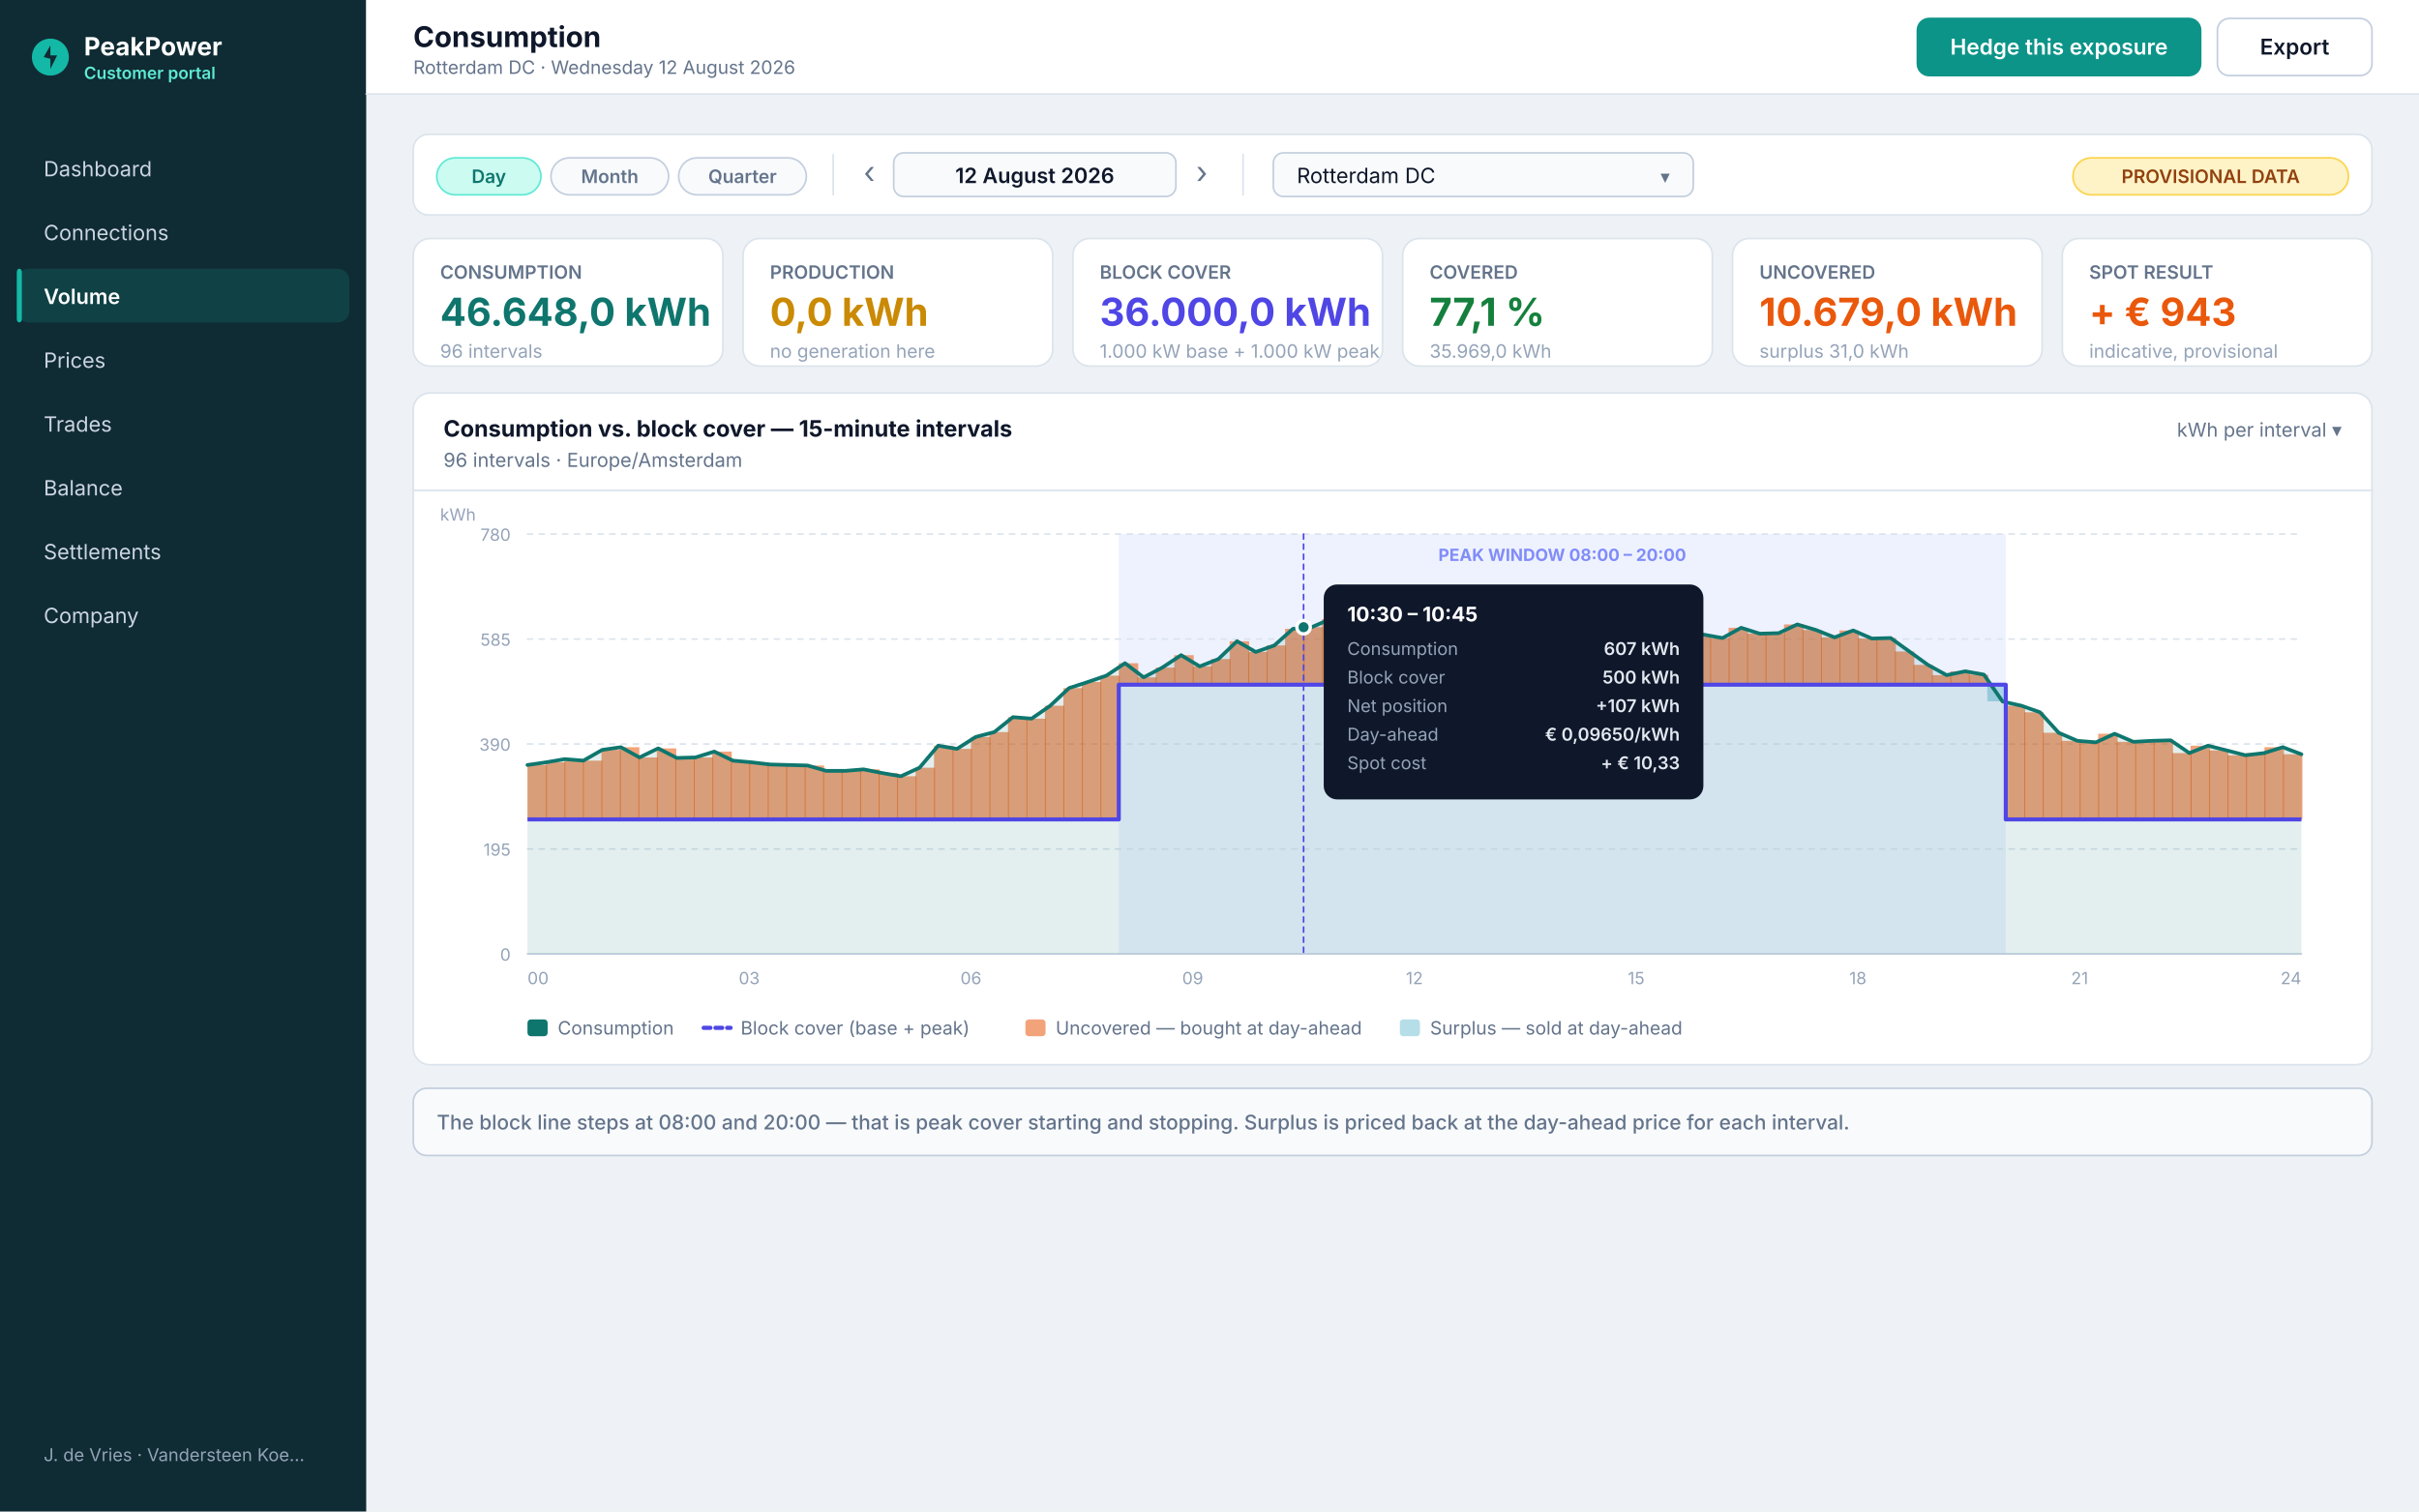
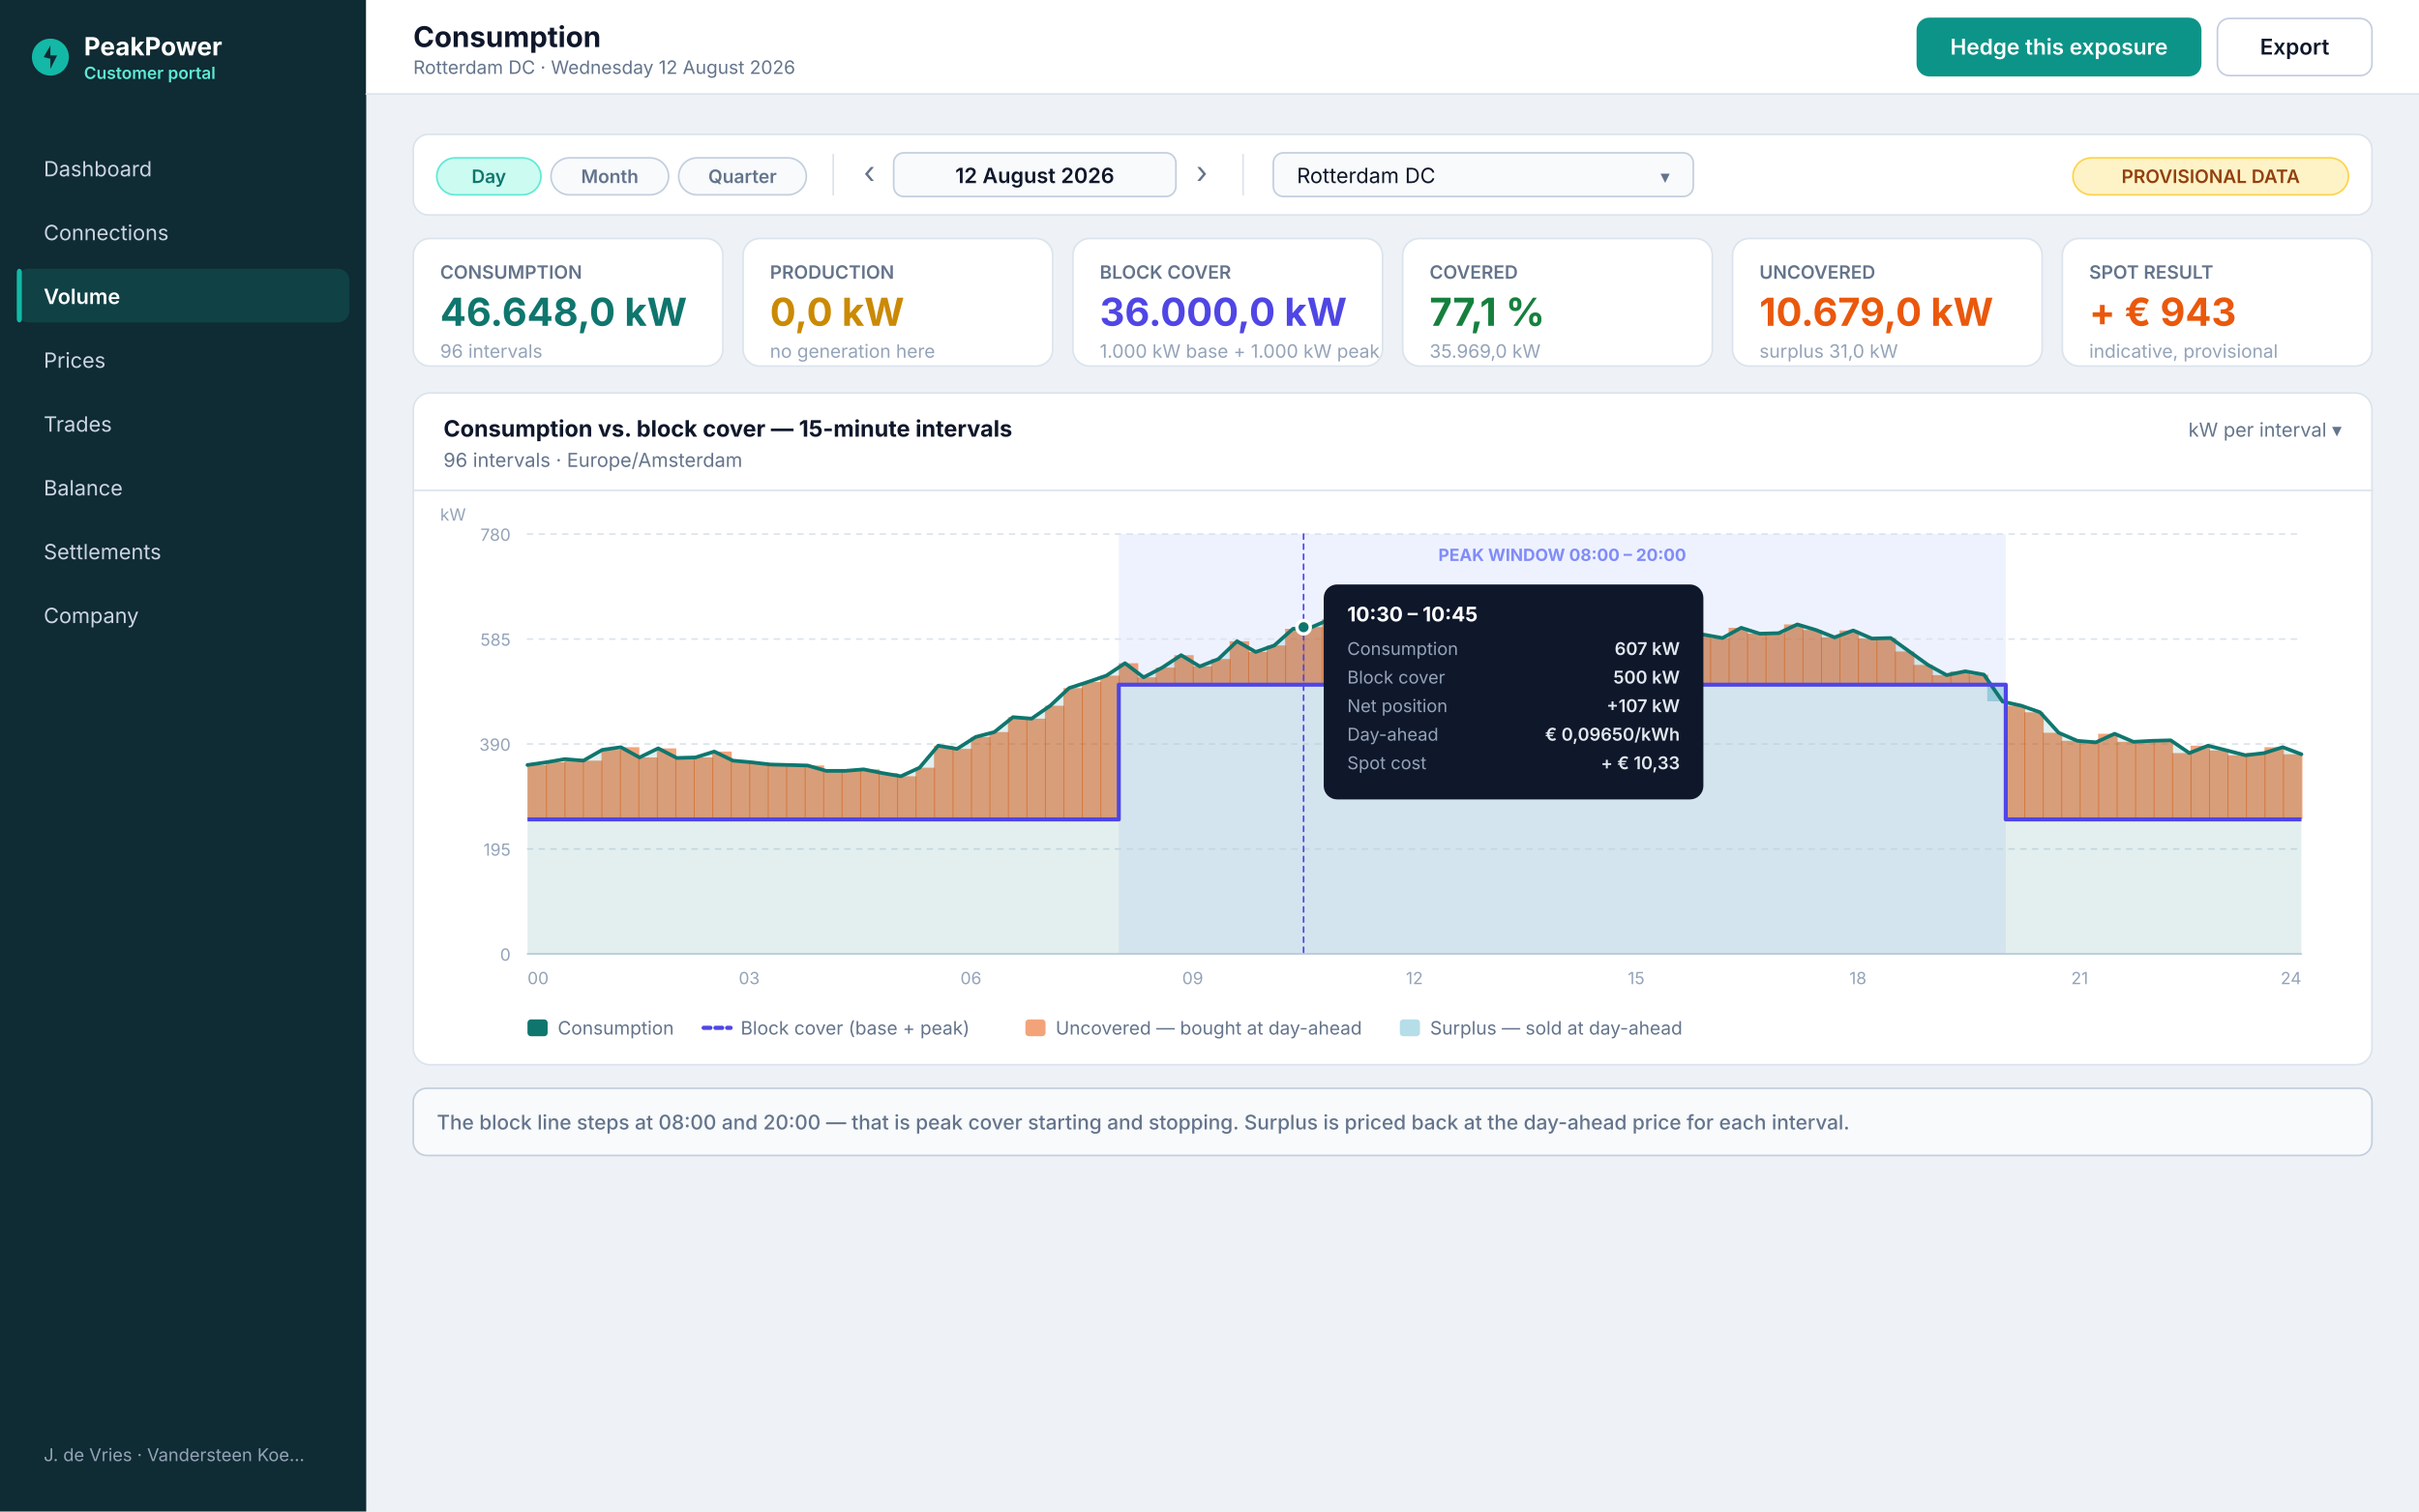
<svg xmlns="http://www.w3.org/2000/svg" viewBox="0 0 1440 900" width="1440" height="900" role="img" aria-label="Customer portal — day chart with block overlay">
  <rect x="0" y="0" width="1440" height="900" rx="0" fill="#eef2f6" stroke="none" />
  <rect x="0" y="0" width="218" height="900" rx="0" fill="#0f2b33" stroke="none" />
  <g>
    <circle cx="30" cy="34" r="11" fill="#14b8a6" stroke="none" stroke-width="1" />
    <path d="M 26 34 L 30 27 L 30 33 L 34 33 L 30 41 L 30 35 Z" fill="#0f2b33" stroke="none" stroke-width="2" stroke-linejoin="round" stroke-linecap="round" />
  </g>
  <text x="50" y="33" font-family="Inter, 'Segoe UI', -apple-system, BlinkMacSystemFont, 'Helvetica Neue', Arial, sans-serif" font-size="15" fill="#ffffff" font-weight="700" text-anchor="start">PeakPower</text>
  <text x="50" y="47" font-family="Inter, 'Segoe UI', -apple-system, BlinkMacSystemFont, 'Helvetica Neue', Arial, sans-serif" font-size="10" fill="#5eead4" font-weight="600" text-anchor="start">Customer portal</text>
  <text x="26" y="105" font-family="Inter, 'Segoe UI', -apple-system, BlinkMacSystemFont, 'Helvetica Neue', Arial, sans-serif" font-size="12.5" fill="#cbd5e1" font-weight="400" text-anchor="start">Dashboard</text>
  <text x="26" y="143" font-family="Inter, 'Segoe UI', -apple-system, BlinkMacSystemFont, 'Helvetica Neue', Arial, sans-serif" font-size="12.5" fill="#cbd5e1" font-weight="400" text-anchor="start">Connections</text>
  <rect x="10" y="160" width="198" height="32" rx="7" fill="rgba(20,184,166,0.16)" stroke="none" />
  <rect x="10" y="160" width="3" height="32" rx="2" fill="#14b8a6" stroke="none" />
  <text x="26" y="181" font-family="Inter, 'Segoe UI', -apple-system, BlinkMacSystemFont, 'Helvetica Neue', Arial, sans-serif" font-size="12.5" fill="#ffffff" font-weight="600" text-anchor="start">Volume</text>
  <text x="26" y="219" font-family="Inter, 'Segoe UI', -apple-system, BlinkMacSystemFont, 'Helvetica Neue', Arial, sans-serif" font-size="12.5" fill="#cbd5e1" font-weight="400" text-anchor="start">Prices</text>
  <text x="26" y="257" font-family="Inter, 'Segoe UI', -apple-system, BlinkMacSystemFont, 'Helvetica Neue', Arial, sans-serif" font-size="12.5" fill="#cbd5e1" font-weight="400" text-anchor="start">Trades</text>
  <text x="26" y="295" font-family="Inter, 'Segoe UI', -apple-system, BlinkMacSystemFont, 'Helvetica Neue', Arial, sans-serif" font-size="12.5" fill="#cbd5e1" font-weight="400" text-anchor="start">Balance</text>
  <text x="26" y="333" font-family="Inter, 'Segoe UI', -apple-system, BlinkMacSystemFont, 'Helvetica Neue', Arial, sans-serif" font-size="12.5" fill="#cbd5e1" font-weight="400" text-anchor="start">Settlements</text>
  <text x="26" y="371" font-family="Inter, 'Segoe UI', -apple-system, BlinkMacSystemFont, 'Helvetica Neue', Arial, sans-serif" font-size="12.5" fill="#cbd5e1" font-weight="400" text-anchor="start">Company</text>
  <text x="26" y="870" font-family="Inter, 'Segoe UI', -apple-system, BlinkMacSystemFont, 'Helvetica Neue', Arial, sans-serif" font-size="10.5" fill="#94a3b8" font-weight="400" text-anchor="start">J. de Vries · Vandersteen Koe…</text>
  <rect x="218" y="0" width="1222" height="56" rx="0" fill="#ffffff" stroke="none" />
  <line x1="218" y1="56" x2="1440" y2="56" stroke="#dbe3ec" stroke-width="1" stroke-linecap="round" />
  <text x="246" y="28" font-family="Inter, 'Segoe UI', -apple-system, BlinkMacSystemFont, 'Helvetica Neue', Arial, sans-serif" font-size="17" fill="#0f172a" font-weight="700" text-anchor="start">Consumption</text>
  <text x="246" y="44" font-family="Inter, 'Segoe UI', -apple-system, BlinkMacSystemFont, 'Helvetica Neue', Arial, sans-serif" font-size="11" fill="#64748b" font-weight="400" text-anchor="start">Rotterdam DC · Wednesday 12 August 2026</text>
  <rect x="1320" y="11" width="92" height="34" rx="7" fill="#ffffff" stroke="#c3cede" stroke-width="1" />
  <text x="1366" y="32.5" font-family="Inter, 'Segoe UI', -apple-system, BlinkMacSystemFont, 'Helvetica Neue', Arial, sans-serif" font-size="13" fill="#0f172a" font-weight="600" text-anchor="middle">Export</text>
  <rect x="1141.4" y="11" width="168.6" height="34" rx="7" fill="#0d9488" stroke="#0d9488" stroke-width="1" />
  <text x="1225.7" y="32.5" font-family="Inter, 'Segoe UI', -apple-system, BlinkMacSystemFont, 'Helvetica Neue', Arial, sans-serif" font-size="13" fill="#ffffff" font-weight="600" text-anchor="middle">Hedge this exposure</text>
  <rect x="246" y="80" width="1166" height="48" rx="9" fill="#ffffff" stroke="#dbe3ec" stroke-width="1" />
  <rect x="260" y="94" width="62" height="22" rx="11" fill="#ccfbf1" stroke="#5eead4" stroke-width="1" />
  <text x="291" y="108.96" font-family="Inter, 'Segoe UI', -apple-system, BlinkMacSystemFont, 'Helvetica Neue', Arial, sans-serif" font-size="11" fill="#0f766e" font-weight="600" text-anchor="middle">Day</text>
  <rect x="328" y="94" width="70" height="22" rx="11" fill="#f8fafc" stroke="#c3cede" stroke-width="1" />
  <text x="363" y="108.96" font-family="Inter, 'Segoe UI', -apple-system, BlinkMacSystemFont, 'Helvetica Neue', Arial, sans-serif" font-size="11" fill="#64748b" font-weight="600" text-anchor="middle">Month</text>
  <rect x="404" y="94" width="76" height="22" rx="11" fill="#f8fafc" stroke="#c3cede" stroke-width="1" />
  <text x="442" y="108.96" font-family="Inter, 'Segoe UI', -apple-system, BlinkMacSystemFont, 'Helvetica Neue', Arial, sans-serif" font-size="11" fill="#64748b" font-weight="600" text-anchor="middle">Quarter</text>
  <line x1="496" y1="92" x2="496" y2="116" stroke="#dbe3ec" stroke-width="1" stroke-linecap="round" />
  <text x="514" y="109" font-family="Inter, 'Segoe UI', -apple-system, BlinkMacSystemFont, 'Helvetica Neue', Arial, sans-serif" font-size="18" fill="#64748b" font-weight="400" text-anchor="start">‹</text>
  <rect x="532" y="91" width="168" height="26" rx="6" fill="#f8fafc" stroke="#c3cede" stroke-width="1" />
  <text x="616" y="109" font-family="Inter, 'Segoe UI', -apple-system, BlinkMacSystemFont, 'Helvetica Neue', Arial, sans-serif" font-size="12.5" fill="#0f172a" font-weight="600" text-anchor="middle">12 August 2026</text>
  <text x="712" y="109" font-family="Inter, 'Segoe UI', -apple-system, BlinkMacSystemFont, 'Helvetica Neue', Arial, sans-serif" font-size="18" fill="#64748b" font-weight="400" text-anchor="start">›</text>
  <line x1="740" y1="92" x2="740" y2="116" stroke="#dbe3ec" stroke-width="1" stroke-linecap="round" />
  <rect x="758" y="91" width="250" height="26" rx="6" fill="#f8fafc" stroke="#c3cede" stroke-width="1" />
  <text x="772" y="109" font-family="Inter, 'Segoe UI', -apple-system, BlinkMacSystemFont, 'Helvetica Neue', Arial, sans-serif" font-size="12.5" fill="#0f172a" font-weight="400" text-anchor="start">Rotterdam DC</text>
  <text x="994" y="109" font-family="Inter, 'Segoe UI', -apple-system, BlinkMacSystemFont, 'Helvetica Neue', Arial, sans-serif" font-size="11" fill="#64748b" font-weight="400" text-anchor="end">▾</text>
  <rect x="1234" y="94" width="164" height="22" rx="11" fill="#fef3c7" stroke="#fcd34d" stroke-width="1" />
  <text x="1316" y="108.96" font-family="Inter, 'Segoe UI', -apple-system, BlinkMacSystemFont, 'Helvetica Neue', Arial, sans-serif" font-size="11" fill="#92400e" font-weight="600" text-anchor="middle">PROVISIONAL DATA</text>
  <rect x="246" y="142" width="184.333" height="76" rx="10" fill="#ffffff" stroke="#dbe3ec" stroke-width="1" />
  <text x="262" y="166" font-family="Inter, 'Segoe UI', -apple-system, BlinkMacSystemFont, 'Helvetica Neue', Arial, sans-serif" font-size="11" fill="#64748b" font-weight="600" text-anchor="start">CONSUMPTION</text>
-   <text x="262" y="194" font-family="Inter, 'Segoe UI', -apple-system, BlinkMacSystemFont, 'Helvetica Neue', Arial, sans-serif" font-size="23" fill="#0f766e" font-weight="700" text-anchor="start">46.648,0 kWh</text>
+   <text x="262" y="194" font-family="Inter, 'Segoe UI', -apple-system, BlinkMacSystemFont, 'Helvetica Neue', Arial, sans-serif" font-size="23" fill="#0f766e" font-weight="700" text-anchor="start">46.648,0 kW</text>
  <text x="262" y="213" font-family="Inter, 'Segoe UI', -apple-system, BlinkMacSystemFont, 'Helvetica Neue', Arial, sans-serif" font-size="11" fill="#94a3b8" font-weight="400" text-anchor="start">96 intervals</text>
  <rect x="442.333" y="142" width="184.333" height="76" rx="10" fill="#ffffff" stroke="#dbe3ec" stroke-width="1" />
  <text x="458.333" y="166" font-family="Inter, 'Segoe UI', -apple-system, BlinkMacSystemFont, 'Helvetica Neue', Arial, sans-serif" font-size="11" fill="#64748b" font-weight="600" text-anchor="start">PRODUCTION</text>
-   <text x="458.333" y="194" font-family="Inter, 'Segoe UI', -apple-system, BlinkMacSystemFont, 'Helvetica Neue', Arial, sans-serif" font-size="23" fill="#ca8a04" font-weight="700" text-anchor="start">0,0 kWh</text>
+   <text x="458.333" y="194" font-family="Inter, 'Segoe UI', -apple-system, BlinkMacSystemFont, 'Helvetica Neue', Arial, sans-serif" font-size="23" fill="#ca8a04" font-weight="700" text-anchor="start">0,0 kW</text>
  <text x="458.333" y="213" font-family="Inter, 'Segoe UI', -apple-system, BlinkMacSystemFont, 'Helvetica Neue', Arial, sans-serif" font-size="11" fill="#94a3b8" font-weight="400" text-anchor="start">no generation here</text>
  <rect x="638.667" y="142" width="184.333" height="76" rx="10" fill="#ffffff" stroke="#dbe3ec" stroke-width="1" />
  <text x="654.667" y="166" font-family="Inter, 'Segoe UI', -apple-system, BlinkMacSystemFont, 'Helvetica Neue', Arial, sans-serif" font-size="11" fill="#64748b" font-weight="600" text-anchor="start">BLOCK COVER</text>
-   <text x="654.667" y="194" font-family="Inter, 'Segoe UI', -apple-system, BlinkMacSystemFont, 'Helvetica Neue', Arial, sans-serif" font-size="23" fill="#4f46e5" font-weight="700" text-anchor="start">36.000,0 kWh</text>
+   <text x="654.667" y="194" font-family="Inter, 'Segoe UI', -apple-system, BlinkMacSystemFont, 'Helvetica Neue', Arial, sans-serif" font-size="23" fill="#4f46e5" font-weight="700" text-anchor="start">36.000,0 kW</text>
  <text x="654.667" y="213" font-family="Inter, 'Segoe UI', -apple-system, BlinkMacSystemFont, 'Helvetica Neue', Arial, sans-serif" font-size="11" fill="#94a3b8" font-weight="400" text-anchor="start">1.000 kW base + 1.000 kW peak</text>
  <rect x="835" y="142" width="184.333" height="76" rx="10" fill="#ffffff" stroke="#dbe3ec" stroke-width="1" />
  <text x="851" y="166" font-family="Inter, 'Segoe UI', -apple-system, BlinkMacSystemFont, 'Helvetica Neue', Arial, sans-serif" font-size="11" fill="#64748b" font-weight="600" text-anchor="start">COVERED</text>
  <text x="851" y="194" font-family="Inter, 'Segoe UI', -apple-system, BlinkMacSystemFont, 'Helvetica Neue', Arial, sans-serif" font-size="23" fill="#15803d" font-weight="700" text-anchor="start">77,1 %</text>
-   <text x="851" y="213" font-family="Inter, 'Segoe UI', -apple-system, BlinkMacSystemFont, 'Helvetica Neue', Arial, sans-serif" font-size="11" fill="#94a3b8" font-weight="400" text-anchor="start">35.969,0 kWh</text>
+   <text x="851" y="213" font-family="Inter, 'Segoe UI', -apple-system, BlinkMacSystemFont, 'Helvetica Neue', Arial, sans-serif" font-size="11" fill="#94a3b8" font-weight="400" text-anchor="start">35.969,0 kW</text>
  <rect x="1031.333" y="142" width="184.333" height="76" rx="10" fill="#ffffff" stroke="#dbe3ec" stroke-width="1" />
  <text x="1047.333" y="166" font-family="Inter, 'Segoe UI', -apple-system, BlinkMacSystemFont, 'Helvetica Neue', Arial, sans-serif" font-size="11" fill="#64748b" font-weight="600" text-anchor="start">UNCOVERED</text>
-   <text x="1047.333" y="194" font-family="Inter, 'Segoe UI', -apple-system, BlinkMacSystemFont, 'Helvetica Neue', Arial, sans-serif" font-size="23" fill="#ea580c" font-weight="700" text-anchor="start">10.679,0 kWh</text>
-   <text x="1047.333" y="213" font-family="Inter, 'Segoe UI', -apple-system, BlinkMacSystemFont, 'Helvetica Neue', Arial, sans-serif" font-size="11" fill="#94a3b8" font-weight="400" text-anchor="start">surplus 31,0 kWh</text>
+   <text x="1047.333" y="194" font-family="Inter, 'Segoe UI', -apple-system, BlinkMacSystemFont, 'Helvetica Neue', Arial, sans-serif" font-size="23" fill="#ea580c" font-weight="700" text-anchor="start">10.679,0 kW</text>
+   <text x="1047.333" y="213" font-family="Inter, 'Segoe UI', -apple-system, BlinkMacSystemFont, 'Helvetica Neue', Arial, sans-serif" font-size="11" fill="#94a3b8" font-weight="400" text-anchor="start">surplus 31,0 kW</text>
  <rect x="1227.667" y="142" width="184.333" height="76" rx="10" fill="#ffffff" stroke="#dbe3ec" stroke-width="1" />
  <text x="1243.667" y="166" font-family="Inter, 'Segoe UI', -apple-system, BlinkMacSystemFont, 'Helvetica Neue', Arial, sans-serif" font-size="11" fill="#64748b" font-weight="600" text-anchor="start">SPOT RESULT</text>
  <text x="1243.667" y="194" font-family="Inter, 'Segoe UI', -apple-system, BlinkMacSystemFont, 'Helvetica Neue', Arial, sans-serif" font-size="23" fill="#ea580c" font-weight="700" text-anchor="start">+ € 943</text>
  <text x="1243.667" y="213" font-family="Inter, 'Segoe UI', -apple-system, BlinkMacSystemFont, 'Helvetica Neue', Arial, sans-serif" font-size="11" fill="#94a3b8" font-weight="400" text-anchor="start">indicative, provisional</text>
  <rect x="246" y="234" width="1166" height="400" rx="10" fill="#ffffff" stroke="#dbe3ec" stroke-width="1" />
  <text x="264" y="260" font-family="Inter, 'Segoe UI', -apple-system, BlinkMacSystemFont, 'Helvetica Neue', Arial, sans-serif" font-size="13.5" fill="#0f172a" font-weight="700" text-anchor="start">Consumption vs. block cover — 15-minute intervals</text>
  <text x="264" y="278" font-family="Inter, 'Segoe UI', -apple-system, BlinkMacSystemFont, 'Helvetica Neue', Arial, sans-serif" font-size="11.5" fill="#64748b" font-weight="400" text-anchor="start">96 intervals · Europe/Amsterdam</text>
-   <text x="1394" y="260" font-family="Inter, 'Segoe UI', -apple-system, BlinkMacSystemFont, 'Helvetica Neue', Arial, sans-serif" font-size="11.5" fill="#64748b" font-weight="400" text-anchor="end">kWh per interval ▾</text>
+   <text x="1394" y="260" font-family="Inter, 'Segoe UI', -apple-system, BlinkMacSystemFont, 'Helvetica Neue', Arial, sans-serif" font-size="11.5" fill="#64748b" font-weight="400" text-anchor="end">kW per interval ▾</text>
  <line x1="246" y1="292" x2="1412" y2="292" stroke="#dbe3ec" stroke-width="1" stroke-linecap="round" />
  <rect x="666" y="318" width="528" height="250" rx="0" fill="#eef2ff" stroke="none" />
  <text x="930" y="334" font-family="Inter, 'Segoe UI', -apple-system, BlinkMacSystemFont, 'Helvetica Neue', Arial, sans-serif" font-size="10" fill="#818cf8" font-weight="700" text-anchor="middle">PEAK WINDOW 08:00 – 20:00</text>
  <line x1="314" y1="318" x2="1370" y2="318" stroke="#dbe3ec" stroke-width="1" stroke-dasharray="3 4" stroke-linecap="round" />
  <text x="304" y="322" font-family="Inter, 'Segoe UI', -apple-system, BlinkMacSystemFont, 'Helvetica Neue', Arial, sans-serif" font-size="10" fill="#94a3b8" font-weight="400" text-anchor="end">780</text>
  <line x1="314" y1="380.5" x2="1370" y2="380.5" stroke="#dbe3ec" stroke-width="1" stroke-dasharray="3 4" stroke-linecap="round" />
  <text x="304" y="384.5" font-family="Inter, 'Segoe UI', -apple-system, BlinkMacSystemFont, 'Helvetica Neue', Arial, sans-serif" font-size="10" fill="#94a3b8" font-weight="400" text-anchor="end">585</text>
  <line x1="314" y1="443" x2="1370" y2="443" stroke="#dbe3ec" stroke-width="1" stroke-dasharray="3 4" stroke-linecap="round" />
  <text x="304" y="447" font-family="Inter, 'Segoe UI', -apple-system, BlinkMacSystemFont, 'Helvetica Neue', Arial, sans-serif" font-size="10" fill="#94a3b8" font-weight="400" text-anchor="end">390</text>
  <line x1="314" y1="505.5" x2="1370" y2="505.5" stroke="#dbe3ec" stroke-width="1" stroke-dasharray="3 4" stroke-linecap="round" />
  <text x="304" y="509.5" font-family="Inter, 'Segoe UI', -apple-system, BlinkMacSystemFont, 'Helvetica Neue', Arial, sans-serif" font-size="10" fill="#94a3b8" font-weight="400" text-anchor="end">195</text>
  <line x1="314" y1="568" x2="1370" y2="568" stroke="#c3cede" stroke-width="1" stroke-linecap="round" />
  <text x="304" y="572" font-family="Inter, 'Segoe UI', -apple-system, BlinkMacSystemFont, 'Helvetica Neue', Arial, sans-serif" font-size="10" fill="#94a3b8" font-weight="400" text-anchor="end">0</text>
  <text x="314" y="586" font-family="Inter, 'Segoe UI', -apple-system, BlinkMacSystemFont, 'Helvetica Neue', Arial, sans-serif" font-size="10" fill="#94a3b8" font-weight="400" text-anchor="start">00</text>
  <text x="446" y="586" font-family="Inter, 'Segoe UI', -apple-system, BlinkMacSystemFont, 'Helvetica Neue', Arial, sans-serif" font-size="10" fill="#94a3b8" font-weight="400" text-anchor="middle">03</text>
  <text x="578" y="586" font-family="Inter, 'Segoe UI', -apple-system, BlinkMacSystemFont, 'Helvetica Neue', Arial, sans-serif" font-size="10" fill="#94a3b8" font-weight="400" text-anchor="middle">06</text>
  <text x="710" y="586" font-family="Inter, 'Segoe UI', -apple-system, BlinkMacSystemFont, 'Helvetica Neue', Arial, sans-serif" font-size="10" fill="#94a3b8" font-weight="400" text-anchor="middle">09</text>
  <text x="842" y="586" font-family="Inter, 'Segoe UI', -apple-system, BlinkMacSystemFont, 'Helvetica Neue', Arial, sans-serif" font-size="10" fill="#94a3b8" font-weight="400" text-anchor="middle">12</text>
  <text x="974" y="586" font-family="Inter, 'Segoe UI', -apple-system, BlinkMacSystemFont, 'Helvetica Neue', Arial, sans-serif" font-size="10" fill="#94a3b8" font-weight="400" text-anchor="middle">15</text>
  <text x="1106" y="586" font-family="Inter, 'Segoe UI', -apple-system, BlinkMacSystemFont, 'Helvetica Neue', Arial, sans-serif" font-size="10" fill="#94a3b8" font-weight="400" text-anchor="middle">18</text>
  <text x="1238" y="586" font-family="Inter, 'Segoe UI', -apple-system, BlinkMacSystemFont, 'Helvetica Neue', Arial, sans-serif" font-size="10" fill="#94a3b8" font-weight="400" text-anchor="middle">21</text>
  <text x="1370" y="586" font-family="Inter, 'Segoe UI', -apple-system, BlinkMacSystemFont, 'Helvetica Neue', Arial, sans-serif" font-size="10" fill="#94a3b8" font-weight="400" text-anchor="end">24</text>
  <rect x="1183.0" y="407.7" width="11.6" height="9.9" fill="#0891b2" opacity="0.3" />
  <rect x="314.0" y="455.5" width="11.6" height="32.4" fill="#ea580c" opacity="0.55" />
  <rect x="325.0" y="453.9" width="11.6" height="34.0" fill="#ea580c" opacity="0.55" />
  <rect x="336.0" y="452.0" width="11.6" height="35.9" fill="#ea580c" opacity="0.55" />
  <rect x="347.0" y="452.9" width="11.6" height="34.9" fill="#ea580c" opacity="0.55" />
  <rect x="358.0" y="446.5" width="11.6" height="41.3" fill="#ea580c" opacity="0.55" />
  <rect x="369.0" y="444.9" width="11.6" height="42.9" fill="#ea580c" opacity="0.55" />
  <rect x="380.0" y="451.0" width="11.6" height="36.9" fill="#ea580c" opacity="0.55" />
  <rect x="391.0" y="445.6" width="11.6" height="42.3" fill="#ea580c" opacity="0.55" />
  <rect x="402.0" y="451.3" width="11.6" height="36.5" fill="#ea580c" opacity="0.55" />
  <rect x="413.0" y="451.0" width="11.6" height="36.9" fill="#ea580c" opacity="0.55" />
  <rect x="424.0" y="447.5" width="11.6" height="40.4" fill="#ea580c" opacity="0.55" />
  <rect x="435.0" y="452.9" width="11.6" height="34.9" fill="#ea580c" opacity="0.55" />
  <rect x="446.0" y="453.9" width="11.6" height="34.0" fill="#ea580c" opacity="0.55" />
  <rect x="457.0" y="455.2" width="11.6" height="32.7" fill="#ea580c" opacity="0.55" />
  <rect x="468.0" y="455.5" width="11.6" height="32.4" fill="#ea580c" opacity="0.55" />
  <rect x="479.0" y="455.8" width="11.6" height="32.1" fill="#ea580c" opacity="0.55" />
  <rect x="490.0" y="459.0" width="11.6" height="28.8" fill="#ea580c" opacity="0.55" />
  <rect x="501.0" y="459.0" width="11.6" height="28.8" fill="#ea580c" opacity="0.55" />
  <rect x="512.0" y="458.1" width="11.6" height="29.8" fill="#ea580c" opacity="0.55" />
  <rect x="523.0" y="460.3" width="11.6" height="27.6" fill="#ea580c" opacity="0.55" />
  <rect x="534.0" y="462.2" width="11.6" height="25.6" fill="#ea580c" opacity="0.55" />
  <rect x="545.0" y="457.1" width="11.6" height="30.8" fill="#ea580c" opacity="0.55" />
  <rect x="556.0" y="444.0" width="11.6" height="43.9" fill="#ea580c" opacity="0.55" />
  <rect x="567.0" y="445.9" width="11.6" height="42.0" fill="#ea580c" opacity="0.55" />
  <rect x="578.0" y="438.8" width="11.6" height="49.0" fill="#ea580c" opacity="0.55" />
  <rect x="589.0" y="435.9" width="11.6" height="51.9" fill="#ea580c" opacity="0.55" />
  <rect x="600.0" y="427.0" width="11.6" height="60.9" fill="#ea580c" opacity="0.55" />
  <rect x="611.0" y="427.9" width="11.6" height="59.9" fill="#ea580c" opacity="0.55" />
  <rect x="622.0" y="420.2" width="11.6" height="67.6" fill="#ea580c" opacity="0.55" />
  <rect x="633.0" y="409.7" width="11.6" height="78.2" fill="#ea580c" opacity="0.55" />
  <rect x="644.0" y="406.1" width="11.6" height="81.7" fill="#ea580c" opacity="0.55" />
  <rect x="655.0" y="402.3" width="11.6" height="85.6" fill="#ea580c" opacity="0.55" />
  <rect x="666.0" y="394.9" width="11.6" height="12.8" fill="#ea580c" opacity="0.55" />
  <rect x="677.0" y="403.3" width="11.6" height="4.5" fill="#ea580c" opacity="0.55" />
  <rect x="688.0" y="397.5" width="11.6" height="10.3" fill="#ea580c" opacity="0.55" />
  <rect x="699.0" y="390.1" width="11.6" height="17.6" fill="#ea580c" opacity="0.55" />
  <rect x="710.0" y="396.8" width="11.6" height="10.9" fill="#ea580c" opacity="0.55" />
  <rect x="721.0" y="392.4" width="11.6" height="15.4" fill="#ea580c" opacity="0.55" />
  <rect x="732.0" y="381.8" width="11.6" height="26.0" fill="#ea580c" opacity="0.55" />
  <rect x="743.0" y="388.2" width="11.6" height="19.6" fill="#ea580c" opacity="0.55" />
  <rect x="754.0" y="384.3" width="11.6" height="23.4" fill="#ea580c" opacity="0.55" />
  <rect x="765.0" y="374.4" width="11.6" height="33.3" fill="#ea580c" opacity="0.55" />
  <rect x="776.0" y="373.4" width="11.6" height="34.3" fill="#ea580c" opacity="0.55" />
  <rect x="787.0" y="368.6" width="11.6" height="39.1" fill="#ea580c" opacity="0.55" />
  <rect x="798.0" y="369.3" width="11.6" height="38.5" fill="#ea580c" opacity="0.55" />
  <rect x="809.0" y="374.7" width="11.6" height="33.0" fill="#ea580c" opacity="0.55" />
  <rect x="820.0" y="368.0" width="11.6" height="39.7" fill="#ea580c" opacity="0.55" />
  <rect x="831.0" y="363.8" width="11.6" height="43.9" fill="#ea580c" opacity="0.55" />
  <rect x="842.0" y="376.3" width="11.6" height="31.4" fill="#ea580c" opacity="0.55" />
  <rect x="853.0" y="378.3" width="11.6" height="29.5" fill="#ea580c" opacity="0.55" />
  <rect x="864.0" y="380.5" width="11.6" height="27.2" fill="#ea580c" opacity="0.55" />
  <rect x="875.0" y="375.7" width="11.6" height="32.1" fill="#ea580c" opacity="0.55" />
  <rect x="886.0" y="370.2" width="11.6" height="37.5" fill="#ea580c" opacity="0.55" />
  <rect x="897.0" y="376.0" width="11.6" height="31.7" fill="#ea580c" opacity="0.55" />
  <rect x="908.0" y="366.7" width="11.6" height="41.0" fill="#ea580c" opacity="0.55" />
  <rect x="919.0" y="375.7" width="11.6" height="32.1" fill="#ea580c" opacity="0.55" />
  <rect x="930.0" y="377.3" width="11.6" height="30.4" fill="#ea580c" opacity="0.55" />
  <rect x="941.0" y="368.6" width="11.6" height="39.1" fill="#ea580c" opacity="0.55" />
  <rect x="952.0" y="372.8" width="11.6" height="34.9" fill="#ea580c" opacity="0.55" />
  <rect x="963.0" y="370.9" width="11.6" height="36.9" fill="#ea580c" opacity="0.55" />
  <rect x="974.0" y="375.4" width="11.6" height="32.4" fill="#ea580c" opacity="0.55" />
  <rect x="985.0" y="365.8" width="11.6" height="42.0" fill="#ea580c" opacity="0.55" />
  <rect x="996.0" y="377.6" width="11.6" height="30.1" fill="#ea580c" opacity="0.55" />
  <rect x="1007.0" y="377.9" width="11.6" height="29.8" fill="#ea580c" opacity="0.55" />
  <rect x="1018.0" y="379.9" width="11.6" height="27.9" fill="#ea580c" opacity="0.55" />
  <rect x="1029.0" y="373.8" width="11.6" height="34.0" fill="#ea580c" opacity="0.55" />
  <rect x="1040.0" y="377.3" width="11.6" height="30.4" fill="#ea580c" opacity="0.55" />
  <rect x="1051.0" y="377.0" width="11.6" height="30.8" fill="#ea580c" opacity="0.55" />
  <rect x="1062.0" y="371.8" width="11.6" height="35.9" fill="#ea580c" opacity="0.55" />
  <rect x="1073.0" y="375.1" width="11.6" height="32.7" fill="#ea580c" opacity="0.55" />
  <rect x="1084.0" y="379.5" width="11.6" height="28.2" fill="#ea580c" opacity="0.55" />
  <rect x="1095.0" y="375.4" width="11.6" height="32.4" fill="#ea580c" opacity="0.55" />
  <rect x="1106.0" y="380.2" width="11.6" height="27.6" fill="#ea580c" opacity="0.55" />
  <rect x="1117.0" y="379.9" width="11.6" height="27.9" fill="#ea580c" opacity="0.55" />
  <rect x="1128.0" y="387.9" width="11.6" height="19.9" fill="#ea580c" opacity="0.55" />
  <rect x="1139.0" y="395.9" width="11.6" height="11.9" fill="#ea580c" opacity="0.55" />
  <rect x="1150.0" y="402.0" width="11.6" height="5.8" fill="#ea580c" opacity="0.55" />
  <rect x="1161.0" y="399.7" width="11.6" height="8.0" fill="#ea580c" opacity="0.55" />
  <rect x="1172.0" y="401.7" width="11.6" height="6.1" fill="#ea580c" opacity="0.55" />
  <rect x="1194.0" y="420.2" width="11.6" height="67.6" fill="#ea580c" opacity="0.55" />
  <rect x="1205.0" y="424.1" width="11.6" height="63.8" fill="#ea580c" opacity="0.55" />
  <rect x="1216.0" y="436.3" width="11.6" height="51.6" fill="#ea580c" opacity="0.55" />
  <rect x="1227.0" y="441.1" width="11.6" height="46.8" fill="#ea580c" opacity="0.55" />
  <rect x="1238.0" y="442.0" width="11.6" height="45.8" fill="#ea580c" opacity="0.55" />
  <rect x="1249.0" y="436.9" width="11.6" height="51.0" fill="#ea580c" opacity="0.55" />
  <rect x="1260.0" y="441.7" width="11.6" height="46.2" fill="#ea580c" opacity="0.55" />
  <rect x="1271.0" y="441.1" width="11.6" height="46.8" fill="#ea580c" opacity="0.55" />
  <rect x="1282.0" y="440.8" width="11.6" height="47.1" fill="#ea580c" opacity="0.55" />
  <rect x="1293.0" y="448.4" width="11.6" height="39.4" fill="#ea580c" opacity="0.55" />
  <rect x="1304.0" y="444.0" width="11.6" height="43.9" fill="#ea580c" opacity="0.55" />
  <rect x="1315.0" y="446.8" width="11.6" height="41.0" fill="#ea580c" opacity="0.55" />
  <rect x="1326.0" y="449.7" width="11.6" height="38.1" fill="#ea580c" opacity="0.55" />
  <rect x="1337.0" y="448.4" width="11.6" height="39.4" fill="#ea580c" opacity="0.55" />
  <rect x="1348.0" y="444.9" width="11.6" height="42.9" fill="#ea580c" opacity="0.55" />
  <rect x="1359.0" y="449.1" width="11.6" height="38.8" fill="#ea580c" opacity="0.55" />
  <path d="M 314.0 455.5 L 325.1 453.9 L 336.2 452.0 L 347.3 452.9 L 358.5 446.5 L 369.6 444.9 L 380.7 451.0 L 391.8 445.6 L 402.9 451.3 L 414.0 451.0 L 425.2 447.5 L 436.3 452.9 L 447.4 453.9 L 458.5 455.2 L 469.6 455.5 L 480.7 455.8 L 491.9 459.0 L 503.0 459.0 L 514.1 458.1 L 525.2 460.3 L 536.3 462.2 L 547.4 457.1 L 558.5 444.0 L 569.7 445.9 L 580.8 438.8 L 591.9 435.9 L 603.0 427.0 L 614.1 427.9 L 625.2 420.2 L 636.4 409.7 L 647.5 406.1 L 658.6 402.3 L 669.7 394.9 L 680.8 403.3 L 691.9 397.5 L 703.1 390.1 L 714.2 396.8 L 725.3 392.4 L 736.4 381.8 L 747.5 388.2 L 758.6 384.3 L 769.7 374.4 L 780.9 373.4 L 792.0 368.6 L 803.1 369.3 L 814.2 374.7 L 825.3 368.0 L 836.4 363.8 L 847.6 376.3 L 858.7 378.3 L 869.8 380.5 L 880.9 375.7 L 892.0 370.2 L 903.1 376.0 L 914.3 366.7 L 925.4 375.7 L 936.5 377.3 L 947.6 368.6 L 958.7 372.8 L 969.8 370.9 L 980.9 375.4 L 992.1 365.8 L 1003.2 377.6 L 1014.3 377.9 L 1025.4 379.9 L 1036.5 373.8 L 1047.6 377.3 L 1058.8 377.0 L 1069.9 371.8 L 1081.0 375.1 L 1092.1 379.5 L 1103.2 375.4 L 1114.3 380.2 L 1125.5 379.9 L 1136.6 387.9 L 1147.7 395.9 L 1158.8 402.0 L 1169.9 399.7 L 1181.0 401.7 L 1192.1 417.7 L 1203.3 420.2 L 1214.4 424.1 L 1225.5 436.3 L 1236.6 441.1 L 1247.7 442.0 L 1258.8 436.9 L 1270.0 441.7 L 1281.1 441.1 L 1292.2 440.8 L 1303.3 448.4 L 1314.4 444.0 L 1325.5 446.8 L 1336.7 449.7 L 1347.8 448.4 L 1358.9 444.9 L 1370.0 449.1 L 1370 568 L 314 568 Z" fill="#0f766e" stroke="none" stroke-width="2" stroke-linejoin="round" stroke-linecap="round" opacity="0.12" />
  <path d="M 314.0 455.5 L 325.1 453.9 L 336.2 452.0 L 347.3 452.9 L 358.5 446.5 L 369.6 444.9 L 380.7 451.0 L 391.8 445.6 L 402.9 451.3 L 414.0 451.0 L 425.2 447.5 L 436.3 452.9 L 447.4 453.9 L 458.5 455.2 L 469.6 455.5 L 480.7 455.8 L 491.9 459.0 L 503.0 459.0 L 514.1 458.1 L 525.2 460.3 L 536.3 462.2 L 547.4 457.1 L 558.5 444.0 L 569.7 445.9 L 580.8 438.8 L 591.9 435.9 L 603.0 427.0 L 614.1 427.9 L 625.2 420.2 L 636.4 409.7 L 647.5 406.1 L 658.6 402.3 L 669.7 394.9 L 680.8 403.3 L 691.9 397.5 L 703.1 390.1 L 714.2 396.8 L 725.3 392.4 L 736.4 381.8 L 747.5 388.2 L 758.6 384.3 L 769.7 374.4 L 780.9 373.4 L 792.0 368.6 L 803.1 369.3 L 814.2 374.7 L 825.3 368.0 L 836.4 363.8 L 847.6 376.3 L 858.7 378.3 L 869.8 380.5 L 880.9 375.7 L 892.0 370.2 L 903.1 376.0 L 914.3 366.7 L 925.4 375.7 L 936.5 377.3 L 947.6 368.6 L 958.7 372.8 L 969.8 370.9 L 980.9 375.4 L 992.1 365.8 L 1003.2 377.6 L 1014.3 377.9 L 1025.4 379.9 L 1036.5 373.8 L 1047.6 377.3 L 1058.8 377.0 L 1069.9 371.8 L 1081.0 375.1 L 1092.1 379.5 L 1103.2 375.4 L 1114.3 380.2 L 1125.5 379.9 L 1136.6 387.9 L 1147.7 395.9 L 1158.8 402.0 L 1169.9 399.7 L 1181.0 401.7 L 1192.1 417.7 L 1203.3 420.2 L 1214.4 424.1 L 1225.5 436.3 L 1236.6 441.1 L 1247.7 442.0 L 1258.8 436.9 L 1270.0 441.7 L 1281.1 441.1 L 1292.2 440.8 L 1303.3 448.4 L 1314.4 444.0 L 1325.5 446.8 L 1336.7 449.7 L 1347.8 448.4 L 1358.9 444.9 L 1370.0 449.1" fill="none" stroke="#0f766e" stroke-width="2.2" stroke-linejoin="round" stroke-linecap="round" />
  <path d="M 314.0 487.9 L 325.0 487.9 L 325.0 487.9 L 336.0 487.9 L 336.0 487.9 L 347.0 487.9 L 347.0 487.9 L 358.0 487.9 L 358.0 487.9 L 369.0 487.9 L 369.0 487.9 L 380.0 487.9 L 380.0 487.9 L 391.0 487.9 L 391.0 487.9 L 402.0 487.9 L 402.0 487.9 L 413.0 487.9 L 413.0 487.9 L 424.0 487.9 L 424.0 487.9 L 435.0 487.9 L 435.0 487.9 L 446.0 487.9 L 446.0 487.9 L 457.0 487.9 L 457.0 487.9 L 468.0 487.9 L 468.0 487.9 L 479.0 487.9 L 479.0 487.9 L 490.0 487.9 L 490.0 487.9 L 501.0 487.9 L 501.0 487.9 L 512.0 487.9 L 512.0 487.9 L 523.0 487.9 L 523.0 487.9 L 534.0 487.9 L 534.0 487.9 L 545.0 487.9 L 545.0 487.9 L 556.0 487.9 L 556.0 487.9 L 567.0 487.9 L 567.0 487.9 L 578.0 487.9 L 578.0 487.9 L 589.0 487.9 L 589.0 487.9 L 600.0 487.9 L 600.0 487.9 L 611.0 487.9 L 611.0 487.9 L 622.0 487.9 L 622.0 487.9 L 633.0 487.9 L 633.0 487.9 L 644.0 487.9 L 644.0 487.9 L 655.0 487.9 L 655.0 487.9 L 666.0 487.9 L 666.0 407.7 L 677.0 407.7 L 677.0 407.7 L 688.0 407.7 L 688.0 407.7 L 699.0 407.7 L 699.0 407.7 L 710.0 407.7 L 710.0 407.7 L 721.0 407.7 L 721.0 407.7 L 732.0 407.7 L 732.0 407.7 L 743.0 407.7 L 743.0 407.7 L 754.0 407.7 L 754.0 407.7 L 765.0 407.7 L 765.0 407.7 L 776.0 407.7 L 776.0 407.7 L 787.0 407.7 L 787.0 407.7 L 798.0 407.7 L 798.0 407.7 L 809.0 407.7 L 809.0 407.7 L 820.0 407.7 L 820.0 407.7 L 831.0 407.7 L 831.0 407.7 L 842.0 407.7 L 842.0 407.7 L 853.0 407.7 L 853.0 407.7 L 864.0 407.7 L 864.0 407.7 L 875.0 407.7 L 875.0 407.7 L 886.0 407.7 L 886.0 407.7 L 897.0 407.7 L 897.0 407.7 L 908.0 407.7 L 908.0 407.7 L 919.0 407.7 L 919.0 407.7 L 930.0 407.7 L 930.0 407.7 L 941.0 407.7 L 941.0 407.7 L 952.0 407.7 L 952.0 407.7 L 963.0 407.7 L 963.0 407.7 L 974.0 407.7 L 974.0 407.7 L 985.0 407.7 L 985.0 407.7 L 996.0 407.7 L 996.0 407.7 L 1007.0 407.7 L 1007.0 407.7 L 1018.0 407.7 L 1018.0 407.7 L 1029.0 407.7 L 1029.0 407.7 L 1040.0 407.7 L 1040.0 407.7 L 1051.0 407.7 L 1051.0 407.7 L 1062.0 407.7 L 1062.0 407.7 L 1073.0 407.7 L 1073.0 407.7 L 1084.0 407.7 L 1084.0 407.7 L 1095.0 407.7 L 1095.0 407.7 L 1106.0 407.7 L 1106.0 407.7 L 1117.0 407.7 L 1117.0 407.7 L 1128.0 407.7 L 1128.0 407.7 L 1139.0 407.7 L 1139.0 407.7 L 1150.0 407.7 L 1150.0 407.7 L 1161.0 407.7 L 1161.0 407.7 L 1172.0 407.7 L 1172.0 407.7 L 1183.0 407.7 L 1183.0 407.7 L 1194.0 407.7 L 1194.0 487.9 L 1205.0 487.9 L 1205.0 487.9 L 1216.0 487.9 L 1216.0 487.9 L 1227.0 487.9 L 1227.0 487.9 L 1238.0 487.9 L 1238.0 487.9 L 1249.0 487.9 L 1249.0 487.9 L 1260.0 487.9 L 1260.0 487.9 L 1271.0 487.9 L 1271.0 487.9 L 1282.0 487.9 L 1282.0 487.9 L 1293.0 487.9 L 1293.0 487.9 L 1304.0 487.9 L 1304.0 487.9 L 1315.0 487.9 L 1315.0 487.9 L 1326.0 487.9 L 1326.0 487.9 L 1337.0 487.9 L 1337.0 487.9 L 1348.0 487.9 L 1348.0 487.9 L 1359.0 487.9 L 1359.0 487.9 L 1370.0 487.9" fill="none" stroke="#4f46e5" stroke-width="2.4" stroke-linejoin="round" stroke-linecap="butt" />
-   <text x="262" y="310" font-family="Inter, 'Segoe UI', -apple-system, BlinkMacSystemFont, 'Helvetica Neue', Arial, sans-serif" font-size="10" fill="#94a3b8" font-weight="400" text-anchor="start">kWh</text>
+   <text x="262" y="310" font-family="Inter, 'Segoe UI', -apple-system, BlinkMacSystemFont, 'Helvetica Neue', Arial, sans-serif" font-size="10" fill="#94a3b8" font-weight="400" text-anchor="start">kW</text>
  <line x1="776" y1="318" x2="776" y2="568" stroke="#4f46e5" stroke-width="1" stroke-dasharray="3 3" stroke-linecap="round" />
  <circle cx="776" cy="373.449" r="4" fill="#0f766e" stroke="#fff" stroke-width="2" />
  <rect x="788" y="348" width="226" height="128" rx="8" fill="#0f172a" stroke="none" />
  <text x="802" y="370" font-family="Inter, 'Segoe UI', -apple-system, BlinkMacSystemFont, 'Helvetica Neue', Arial, sans-serif" font-size="12" fill="#fff" font-weight="700" text-anchor="start">10:30 – 10:45</text>
  <text x="802" y="390" font-family="Inter, 'Segoe UI', -apple-system, BlinkMacSystemFont, 'Helvetica Neue', Arial, sans-serif" font-size="10.5" fill="#94a3b8" font-weight="400" text-anchor="start">Consumption</text>
-   <text x="1000" y="390" font-family="Inter, 'Segoe UI', -apple-system, BlinkMacSystemFont, 'Helvetica Neue', Arial, sans-serif" font-size="10.5" fill="#e2e8f0" font-weight="600" text-anchor="end">607 kWh</text>
+   <text x="1000" y="390" font-family="Inter, 'Segoe UI', -apple-system, BlinkMacSystemFont, 'Helvetica Neue', Arial, sans-serif" font-size="10.5" fill="#e2e8f0" font-weight="600" text-anchor="end">607 kW</text>
  <text x="802" y="407" font-family="Inter, 'Segoe UI', -apple-system, BlinkMacSystemFont, 'Helvetica Neue', Arial, sans-serif" font-size="10.5" fill="#94a3b8" font-weight="400" text-anchor="start">Block cover</text>
-   <text x="1000" y="407" font-family="Inter, 'Segoe UI', -apple-system, BlinkMacSystemFont, 'Helvetica Neue', Arial, sans-serif" font-size="10.5" fill="#e2e8f0" font-weight="600" text-anchor="end">500 kWh</text>
+   <text x="1000" y="407" font-family="Inter, 'Segoe UI', -apple-system, BlinkMacSystemFont, 'Helvetica Neue', Arial, sans-serif" font-size="10.5" fill="#e2e8f0" font-weight="600" text-anchor="end">500 kW</text>
  <text x="802" y="424" font-family="Inter, 'Segoe UI', -apple-system, BlinkMacSystemFont, 'Helvetica Neue', Arial, sans-serif" font-size="10.5" fill="#94a3b8" font-weight="400" text-anchor="start">Net position</text>
-   <text x="1000" y="424" font-family="Inter, 'Segoe UI', -apple-system, BlinkMacSystemFont, 'Helvetica Neue', Arial, sans-serif" font-size="10.5" fill="#e2e8f0" font-weight="600" text-anchor="end">+107 kWh</text>
+   <text x="1000" y="424" font-family="Inter, 'Segoe UI', -apple-system, BlinkMacSystemFont, 'Helvetica Neue', Arial, sans-serif" font-size="10.5" fill="#e2e8f0" font-weight="600" text-anchor="end">+107 kW</text>
  <text x="802" y="441" font-family="Inter, 'Segoe UI', -apple-system, BlinkMacSystemFont, 'Helvetica Neue', Arial, sans-serif" font-size="10.5" fill="#94a3b8" font-weight="400" text-anchor="start">Day-ahead</text>
  <text x="1000" y="441" font-family="Inter, 'Segoe UI', -apple-system, BlinkMacSystemFont, 'Helvetica Neue', Arial, sans-serif" font-size="10.5" fill="#e2e8f0" font-weight="600" text-anchor="end">€ 0,09650/kWh</text>
  <text x="802" y="458" font-family="Inter, 'Segoe UI', -apple-system, BlinkMacSystemFont, 'Helvetica Neue', Arial, sans-serif" font-size="10.5" fill="#94a3b8" font-weight="400" text-anchor="start">Spot cost</text>
  <text x="1000" y="458" font-family="Inter, 'Segoe UI', -apple-system, BlinkMacSystemFont, 'Helvetica Neue', Arial, sans-serif" font-size="10.5" fill="#e2e8f0" font-weight="600" text-anchor="end">+ € 10,33</text>
  <rect x="314" y="607" width="12" height="10" rx="2" fill="#0f766e" stroke="none" />
  <text x="332" y="616" font-family="Inter, 'Segoe UI', -apple-system, BlinkMacSystemFont, 'Helvetica Neue', Arial, sans-serif" font-size="11" fill="#64748b" font-weight="400" text-anchor="start">Consumption</text>
  <line x1="418.9" y1="612" x2="434.9" y2="612" stroke="#4f46e5" stroke-width="2.5" stroke-dasharray="4 3" stroke-linecap="round" />
  <text x="440.9" y="616" font-family="Inter, 'Segoe UI', -apple-system, BlinkMacSystemFont, 'Helvetica Neue', Arial, sans-serif" font-size="11" fill="#64748b" font-weight="400" text-anchor="start">Block cover (base + peak)</text>
  <rect x="610.4" y="607" width="12" height="10" rx="2" fill="#ea580c" stroke="none" opacity="0.55" />
  <text x="628.4" y="616" font-family="Inter, 'Segoe UI', -apple-system, BlinkMacSystemFont, 'Helvetica Neue', Arial, sans-serif" font-size="11" fill="#64748b" font-weight="400" text-anchor="start">Uncovered — bought at day-ahead</text>
  <rect x="833.3" y="607" width="12" height="10" rx="2" fill="#0891b2" stroke="none" opacity="0.3" />
  <text x="851.3" y="616" font-family="Inter, 'Segoe UI', -apple-system, BlinkMacSystemFont, 'Helvetica Neue', Arial, sans-serif" font-size="11" fill="#64748b" font-weight="400" text-anchor="start">Surplus — sold at day-ahead</text>
  <rect x="246" y="648" width="1166" height="40" rx="8" fill="#f8fafc" stroke="#c3cede" stroke-width="1" />
  <text x="260" y="672.5" font-family="Inter, 'Segoe UI', -apple-system, BlinkMacSystemFont, 'Helvetica Neue', Arial, sans-serif" font-size="12" fill="#64748b" font-weight="500" text-anchor="start">The block line steps at 08:00 and 20:00 — that is peak cover starting and stopping. Surplus is priced back at the day-ahead price for each interval.</text>
</svg>
